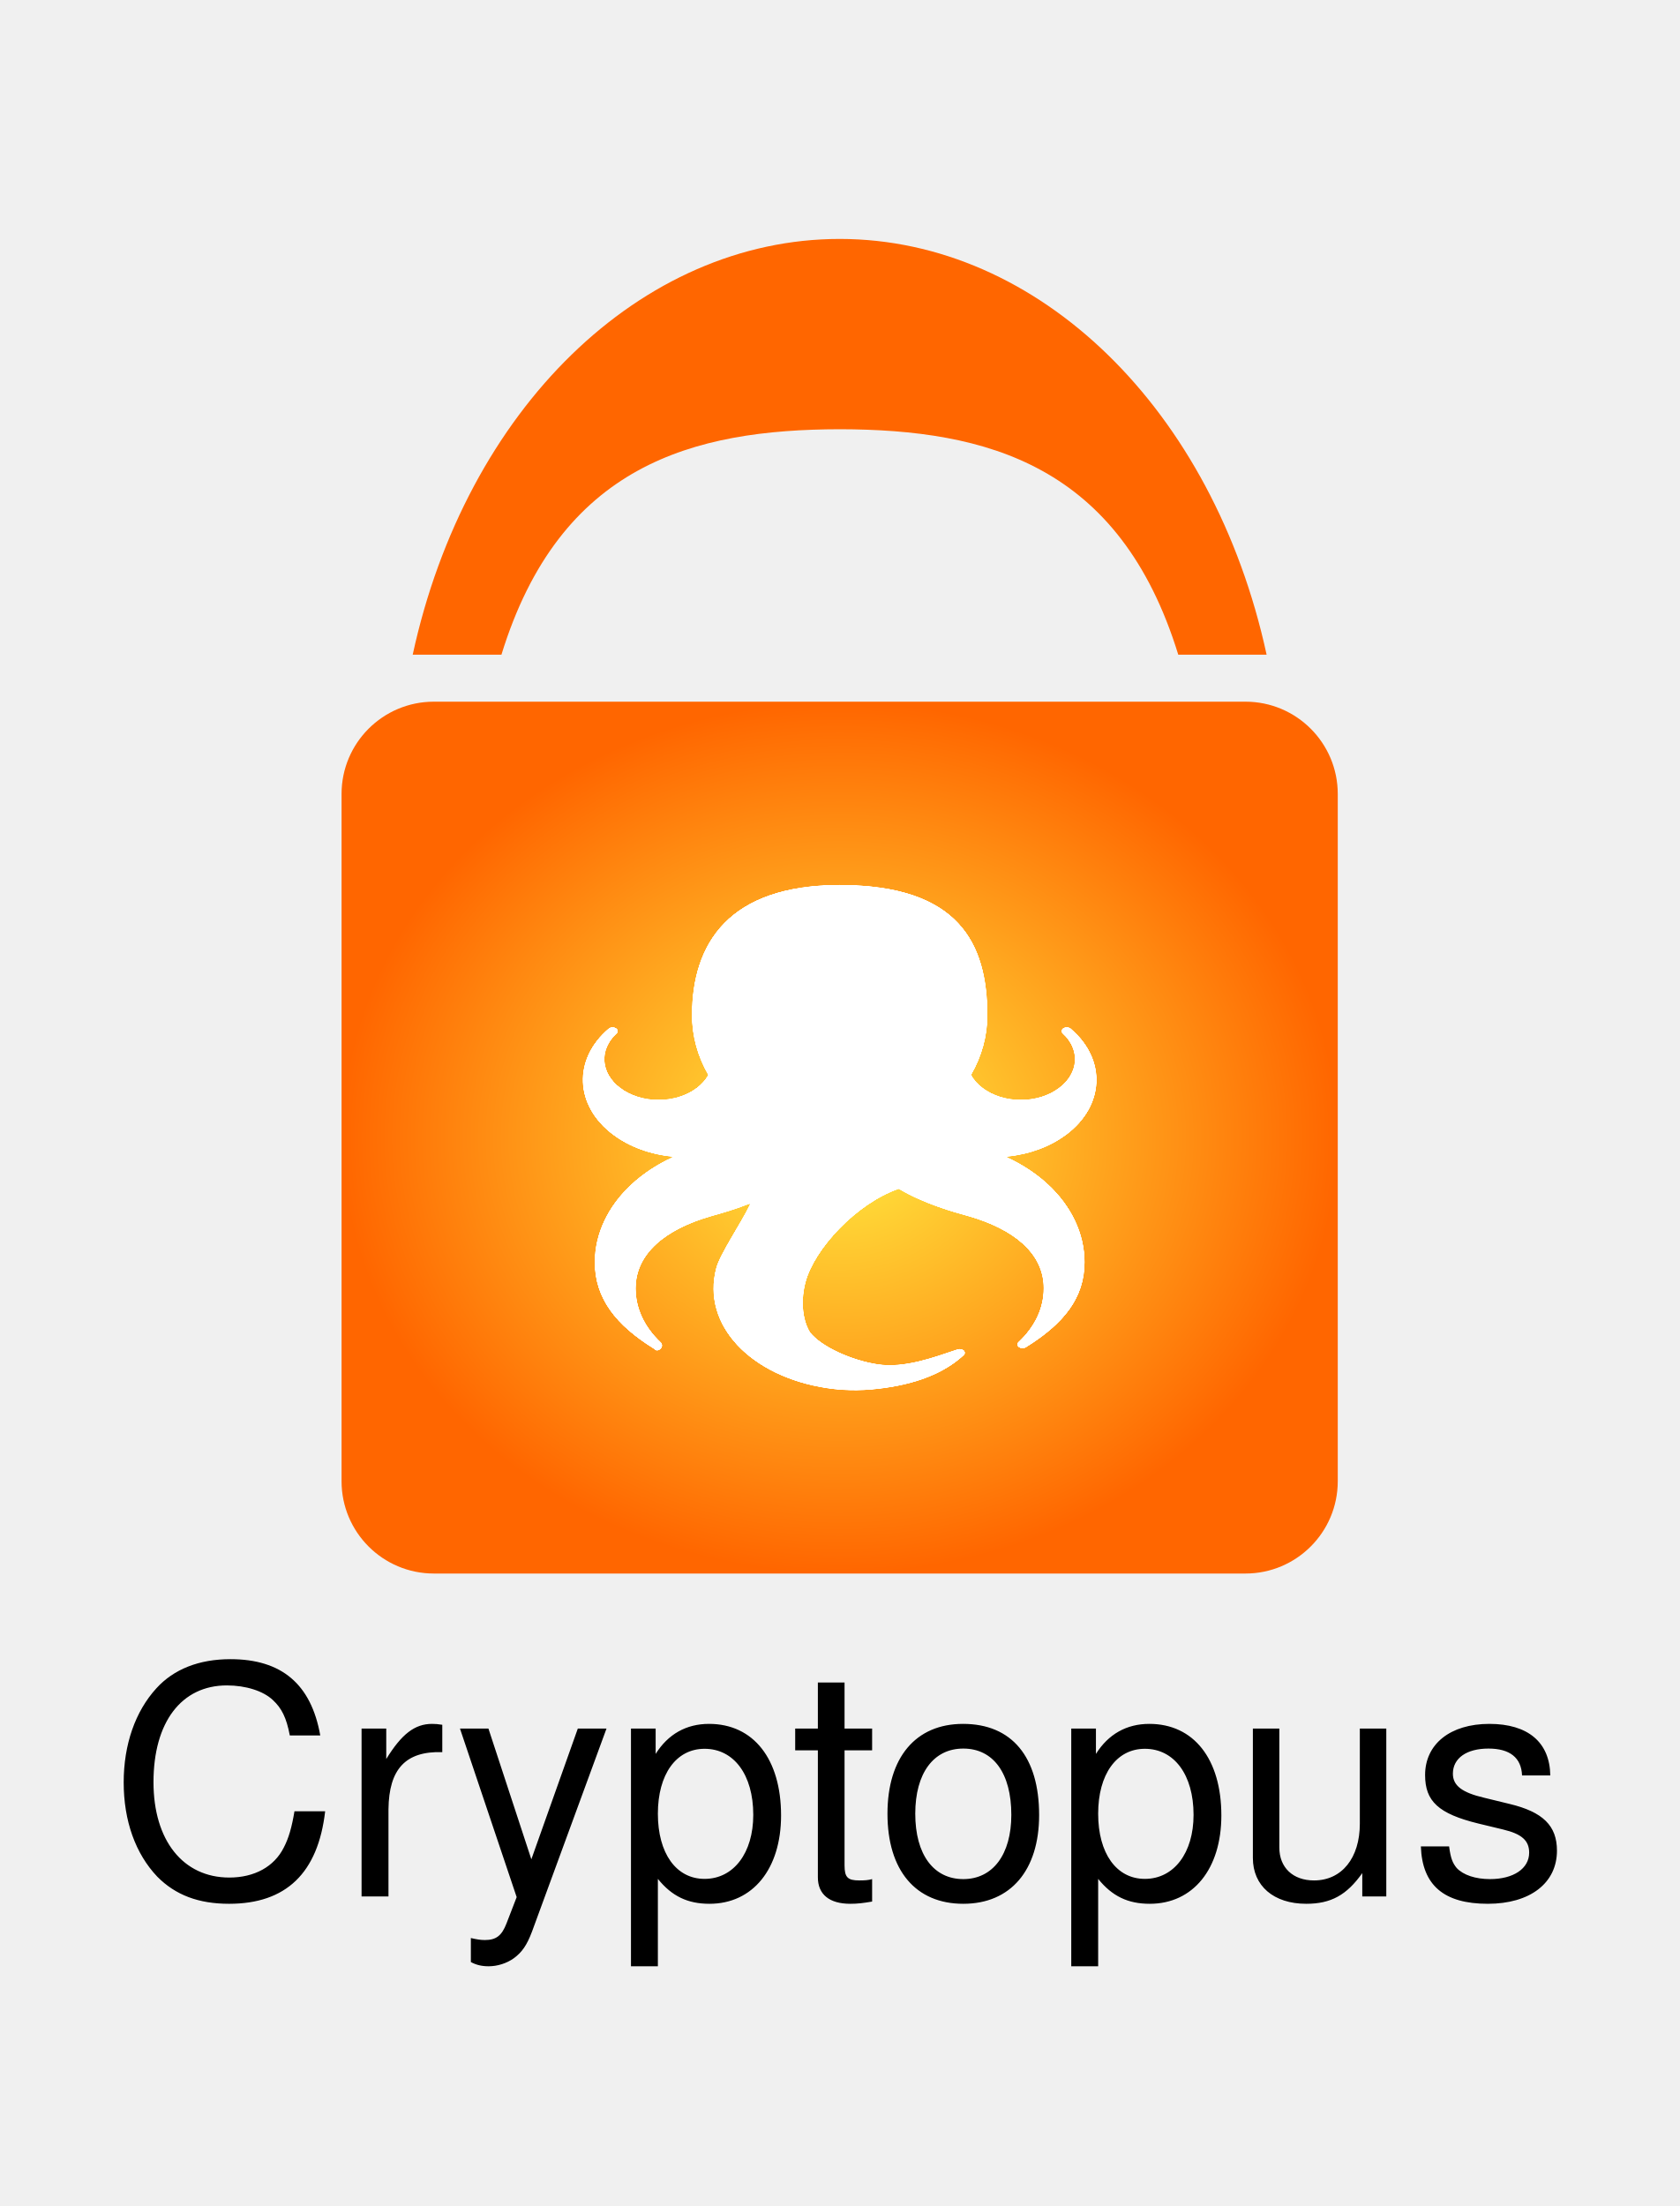
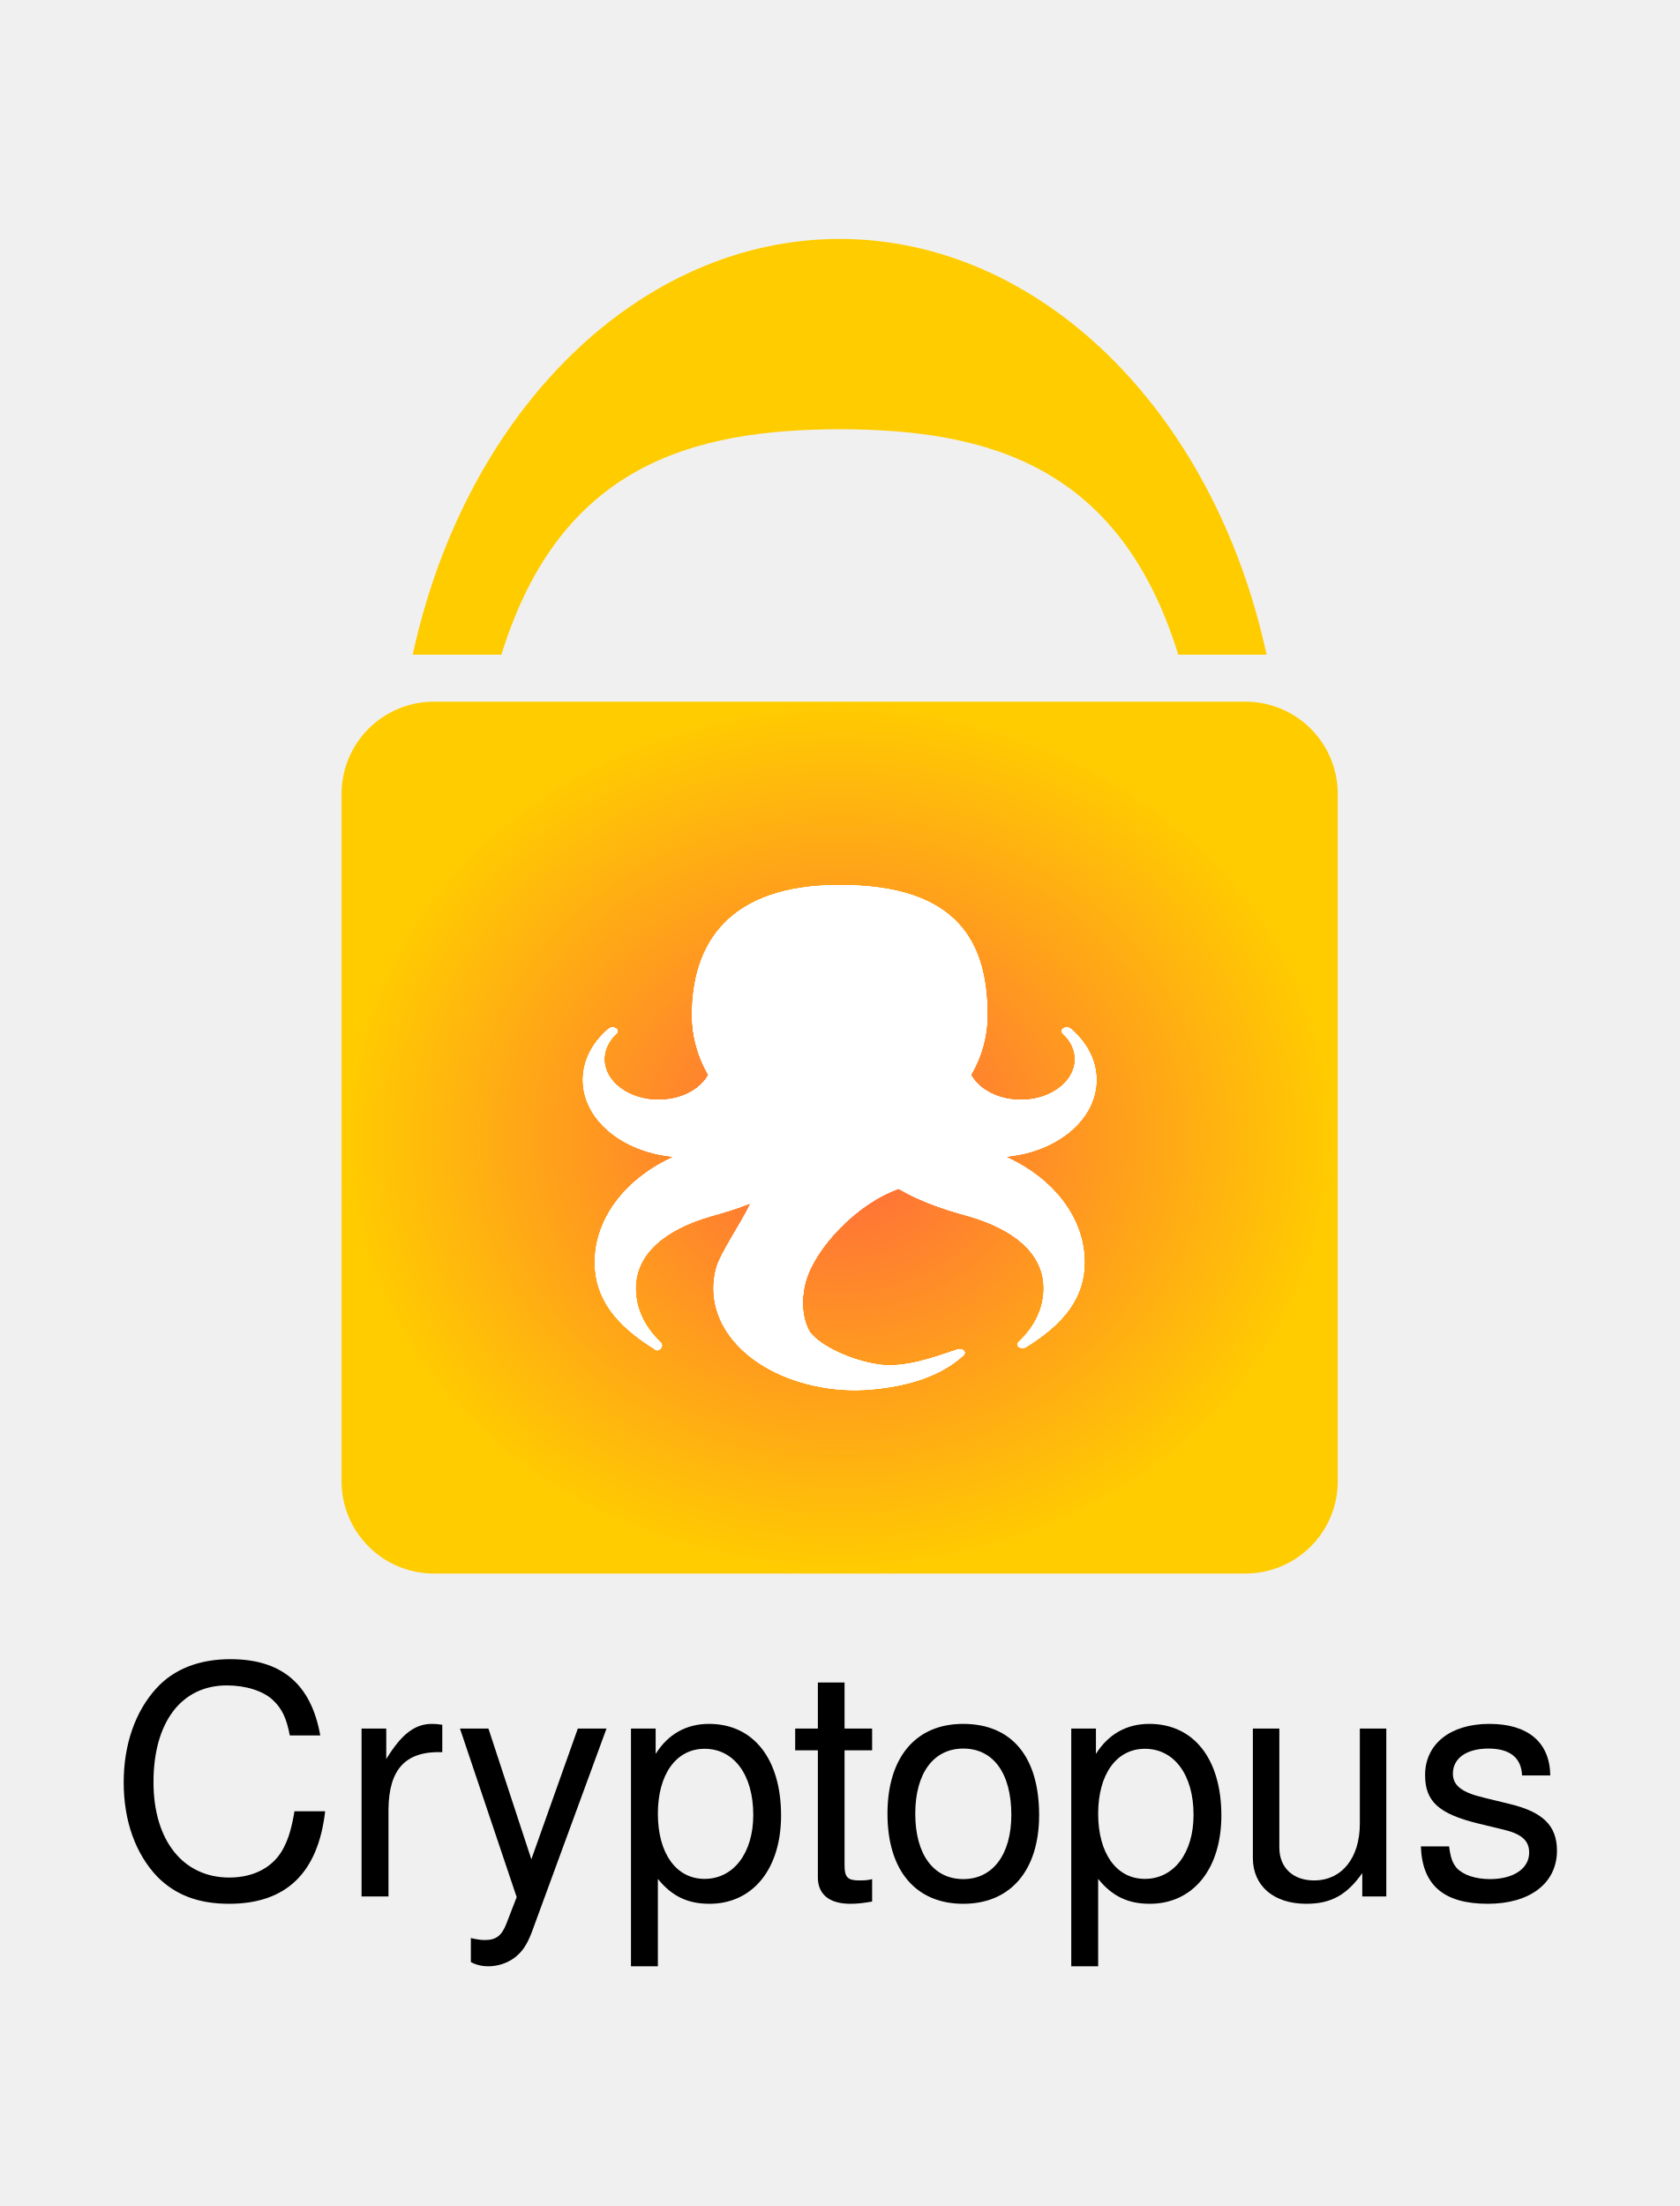
<svg xmlns="http://www.w3.org/2000/svg" xmlns:xlink="http://www.w3.org/1999/xlink" width="118px" height="155px" viewBox="0 0 118 155" version="1.1" id="svg3875">
  <defs id="defs3881">
    <linearGradient id="linearGradient5292">
-       <stop id="stop5296" offset="0" style="stop-color:#ffeb40;stop-opacity:1" />
-       <stop id="stop5294" offset="1" style="stop-color:#ff6600;stop-opacity:1;" />
+       <stop id="stop5296" offset="0" style="stop-color:#ff6540;stop-opacity:1" />
+       <stop id="stop5294" offset="1" style="stop-color:#ffcc00;stop-opacity:1" />
    </linearGradient>
    <filter style="color-interpolation-filters:sRGB;" id="filter4701">
      <feColorMatrix values="1 0 0 0 0 0 1 0 0 0 0 0 1 0 0 -0.21 -0.72 -0.07 2 0 " result="color2" id="feColorMatrix4703" />
    </filter>
    <filter style="color-interpolation-filters:sRGB" id="filter4701-9">
      <feColorMatrix values="1 0 0 0 0 0 1 0 0 0 0 0 1 0 0 -0.21 -0.72 -0.07 2 0 " result="color2" id="feColorMatrix4703-7" />
    </filter>
    <filter style="color-interpolation-filters:sRGB" id="filter4701-9-2">
      <feColorMatrix values="1 0 0 0 0 0 1 0 0 0 0 0 1 0 0 -0.21 -0.72 -0.07 2 0 " result="color2" id="feColorMatrix4703-7-4" />
    </filter>
    <filter style="color-interpolation-filters:sRGB" id="filter4701-9-2-3">
      <feColorMatrix values="1 0 0 0 0 0 1 0 0 0 0 0 1 0 0 -0.21 -0.72 -0.07 2 0 " result="color2" id="feColorMatrix4703-7-4-6" />
    </filter>
    <filter style="color-interpolation-filters:sRGB" id="filter4701-9-2-3-4">
      <feColorMatrix values="1 0 0 0 0 0 1 0 0 0 0 0 1 0 0 -0.21 -0.72 -0.07 2 0 " result="color2" id="feColorMatrix4703-7-4-6-6" />
    </filter>
    <filter style="color-interpolation-filters:sRGB" id="filter4701-9-2-3-4-8">
      <feColorMatrix values="1 0 0 0 0 0 1 0 0 0 0 0 1 0 0 -0.21 -0.72 -0.07 2 0 " result="color2" id="feColorMatrix4703-7-4-6-6-8" />
    </filter>
    <filter style="color-interpolation-filters:sRGB" id="filter4701-9-2-3-4-8-7">
      <feColorMatrix values="1 0 0 0 0 0 1 0 0 0 0 0 1 0 0 -0.21 -0.72 -0.07 2 0 " result="color2" id="feColorMatrix4703-7-4-6-6-8-6" />
    </filter>
    <filter style="color-interpolation-filters:sRGB" id="filter4701-9-2-3-4-0">
      <feColorMatrix values="1 0 0 0 0 0 1 0 0 0 0 0 1 0 0 -0.21 -0.72 -0.07 2 0 " result="color2" id="feColorMatrix4703-7-4-6-6-0" />
    </filter>
    <filter style="color-interpolation-filters:sRGB" id="filter4701-9-2-3-4-0-5">
      <feColorMatrix values="1 0 0 0 0 0 1 0 0 0 0 0 1 0 0 -0.21 -0.72 -0.07 2 0 " result="color2" id="feColorMatrix4703-7-4-6-6-0-2" />
    </filter>
    <radialGradient xlink:href="#linearGradient5292" id="radialGradient5298" cx="59" cy="97.5" fx="59" fy="97.5" r="46.6" gradientTransform="matrix(0.7510668,0,0,0.6572775,14.68706,15.8465)" gradientUnits="userSpaceOnUse" />
  </defs>
  <rect y="49.302" x="24" height="61.259" width="70" id="rect3422-9-2-4-2" style="fill:url(#radialGradient5298);fill-opacity:1;fill-rule:evenodd;stroke:none;stroke-width:0.968px;stroke-linecap:butt;stroke-linejoin:miter;stroke-opacity:1" ry="6.486" />
  <path id="logo_cryptopus-1-2-7" d="m 59,43.976 c -19.446,0 -25.922,10.551 -25.922,23.52 0,3.729 0.985,7.431 2.852,10.73 -0.473,0.864 -1.142,1.633 -1.996,2.293 -1.774,1.37 -4.135,2.125 -6.645,2.125 -2.51,0 -4.871,-0.755 -6.646,-2.125 -3.423,-2.642 -3.701,-6.814 -0.645,-9.705 0.334,-0.316 0.278,-0.78 -0.125,-1.045 -0.402,-0.265 -1.008,-0.233 -1.357,0.074 -6.337,5.53 -6.005,13.95 0.754,19.168 2.85,2.2 6.488,3.58 10.426,3.979 -2.707,1.278 -5.107,2.903 -7.146,4.832 -4.183,3.957 -6.488,8.975 -6.488,14.109 0,6.55 3.756,11.382 10.305,15.559 0.18,0.116 0.4,0.375 0.619,0.375 l 0.02,0 c 0.538,0 0.973,-0.538 0.973,-0.953 0,-0.224 -0.128,-0.548 -0.33,-0.686 -2.811,-2.751 -4.295,-6.089 -4.295,-9.586 0,-6.283 5.261,-10.585 13.094,-12.908 l 0.492,-0.15 c 1.192,-0.34 3.624,-1.037 6.332,-2.127 -1.657,3.515 -5.275,8.914 -5.945,11.504 -2.67,10.315 6.112,19.634 19.475,21.695 0.912,0.142 1.843,0.243 2.766,0.303 1.625,0.106 3.274,0.087 4.898,-0.057 6.365,-0.565 12.255,-2.348 16.303,-6.199 0.283,-0.27 0.29,-0.655 0.016,-0.93 -0.274,-0.277 -0.758,-0.37 -1.168,-0.229 -4.291,1.483 -9.291,3.396 -13.912,2.686 -4.455,-0.687 -9.84,-3.109 -11.855,-5.752 -1.373,-2.394 -1.564,-5.826 -0.754,-8.953 1.543,-5.961 8.865,-14.086 16.242,-16.734 4.407,2.7 9.693,4.204 11.729,4.781 l 0.494,0.143 c 7.831,2.323 13.092,6.606 13.092,12.889 0,3.537 -1.518,6.871 -4.391,9.641 -0.313,0.301 -0.279,0.734 0.076,1.004 0.355,0.27 0.918,0.288 1.301,0.043 6.549,-4.176 10.305,-8.828 10.305,-15.379 0,-5.134 -2.304,-10.142 -6.488,-14.098 -2.039,-1.929 -4.439,-3.55 -7.146,-4.828 3.939,-0.399 7.576,-1.775 10.426,-3.975 6.76,-5.218 7.09,-13.635 0.754,-19.166 -0.352,-0.307 -0.956,-0.342 -1.357,-0.076 -0.403,0.265 -0.458,0.73 -0.123,1.047 3.054,2.891 2.777,7.063 -0.646,9.705 -1.776,1.37 -4.135,2.125 -6.645,2.125 -2.509,0 -4.871,-0.755 -6.646,-2.125 -0.853,-0.66 -1.523,-1.429 -1.996,-2.293 1.866,-3.3 2.854,-7.002 2.854,-10.73 0,-12.969 -5.028,-23.52 -25.924,-23.52 z" style="display:inline;fill:#ffffff;fill-opacity:1;fill-rule:evenodd;stroke:none;stroke-width:2.545;stroke-miterlimit:4;stroke-dasharray:none;stroke-opacity:1;filter:url(#filter4701-9-2-3-4-0-5)" transform="matrix(0.401353,0,0,0.3904951,35.32017,44.98175)" />
  <text xml:space="preserve" style="font-style:normal;font-weight:normal;font-size:40px;line-height:125%;font-family:sans-serif;letter-spacing:0px;word-spacing:0px;fill:#000000;fill-opacity:1;stroke:none;stroke-width:1px;stroke-linecap:butt;stroke-linejoin:miter;stroke-opacity:1" x="7.615" y="133.25" id="text5302">
    <tspan id="tspan5304" x="7.615" y="133.25" style="font-style:normal;font-variant:normal;font-weight:normal;font-stretch:normal;font-size:22.5px;font-family:'Nimbus Sans L';-inkscape-font-specification:'Nimbus Sans L'">Cryptopus</tspan>
  </text>
-   <path style="fill:#ff6600;fill-rule:evenodd;stroke:none;stroke-width:1" d="M 59.017,16.788 C 45.023,16.788 32.746,28.735 29,45.998 l 6.235,0 C 39.347,32.651 48.686,30.179 59.017,30.159 69.345,30.182 78.681,32.654 82.792,45.998 l 6.208,0 C 85.257,28.75 72.998,16.807 59.017,16.788 Z" id="path4292-2-8" />
+   <path style="fill:#ffcc00;fill-rule:evenodd;stroke:none;stroke-width:1" d="M 59.017,16.788 C 45.023,16.788 32.746,28.735 29,45.998 l 6.235,0 C 39.347,32.651 48.686,30.179 59.017,30.159 69.345,30.182 78.681,32.654 82.792,45.998 l 6.208,0 C 85.257,28.75 72.998,16.807 59.017,16.788 Z" id="path4292-2-8" />
</svg>
